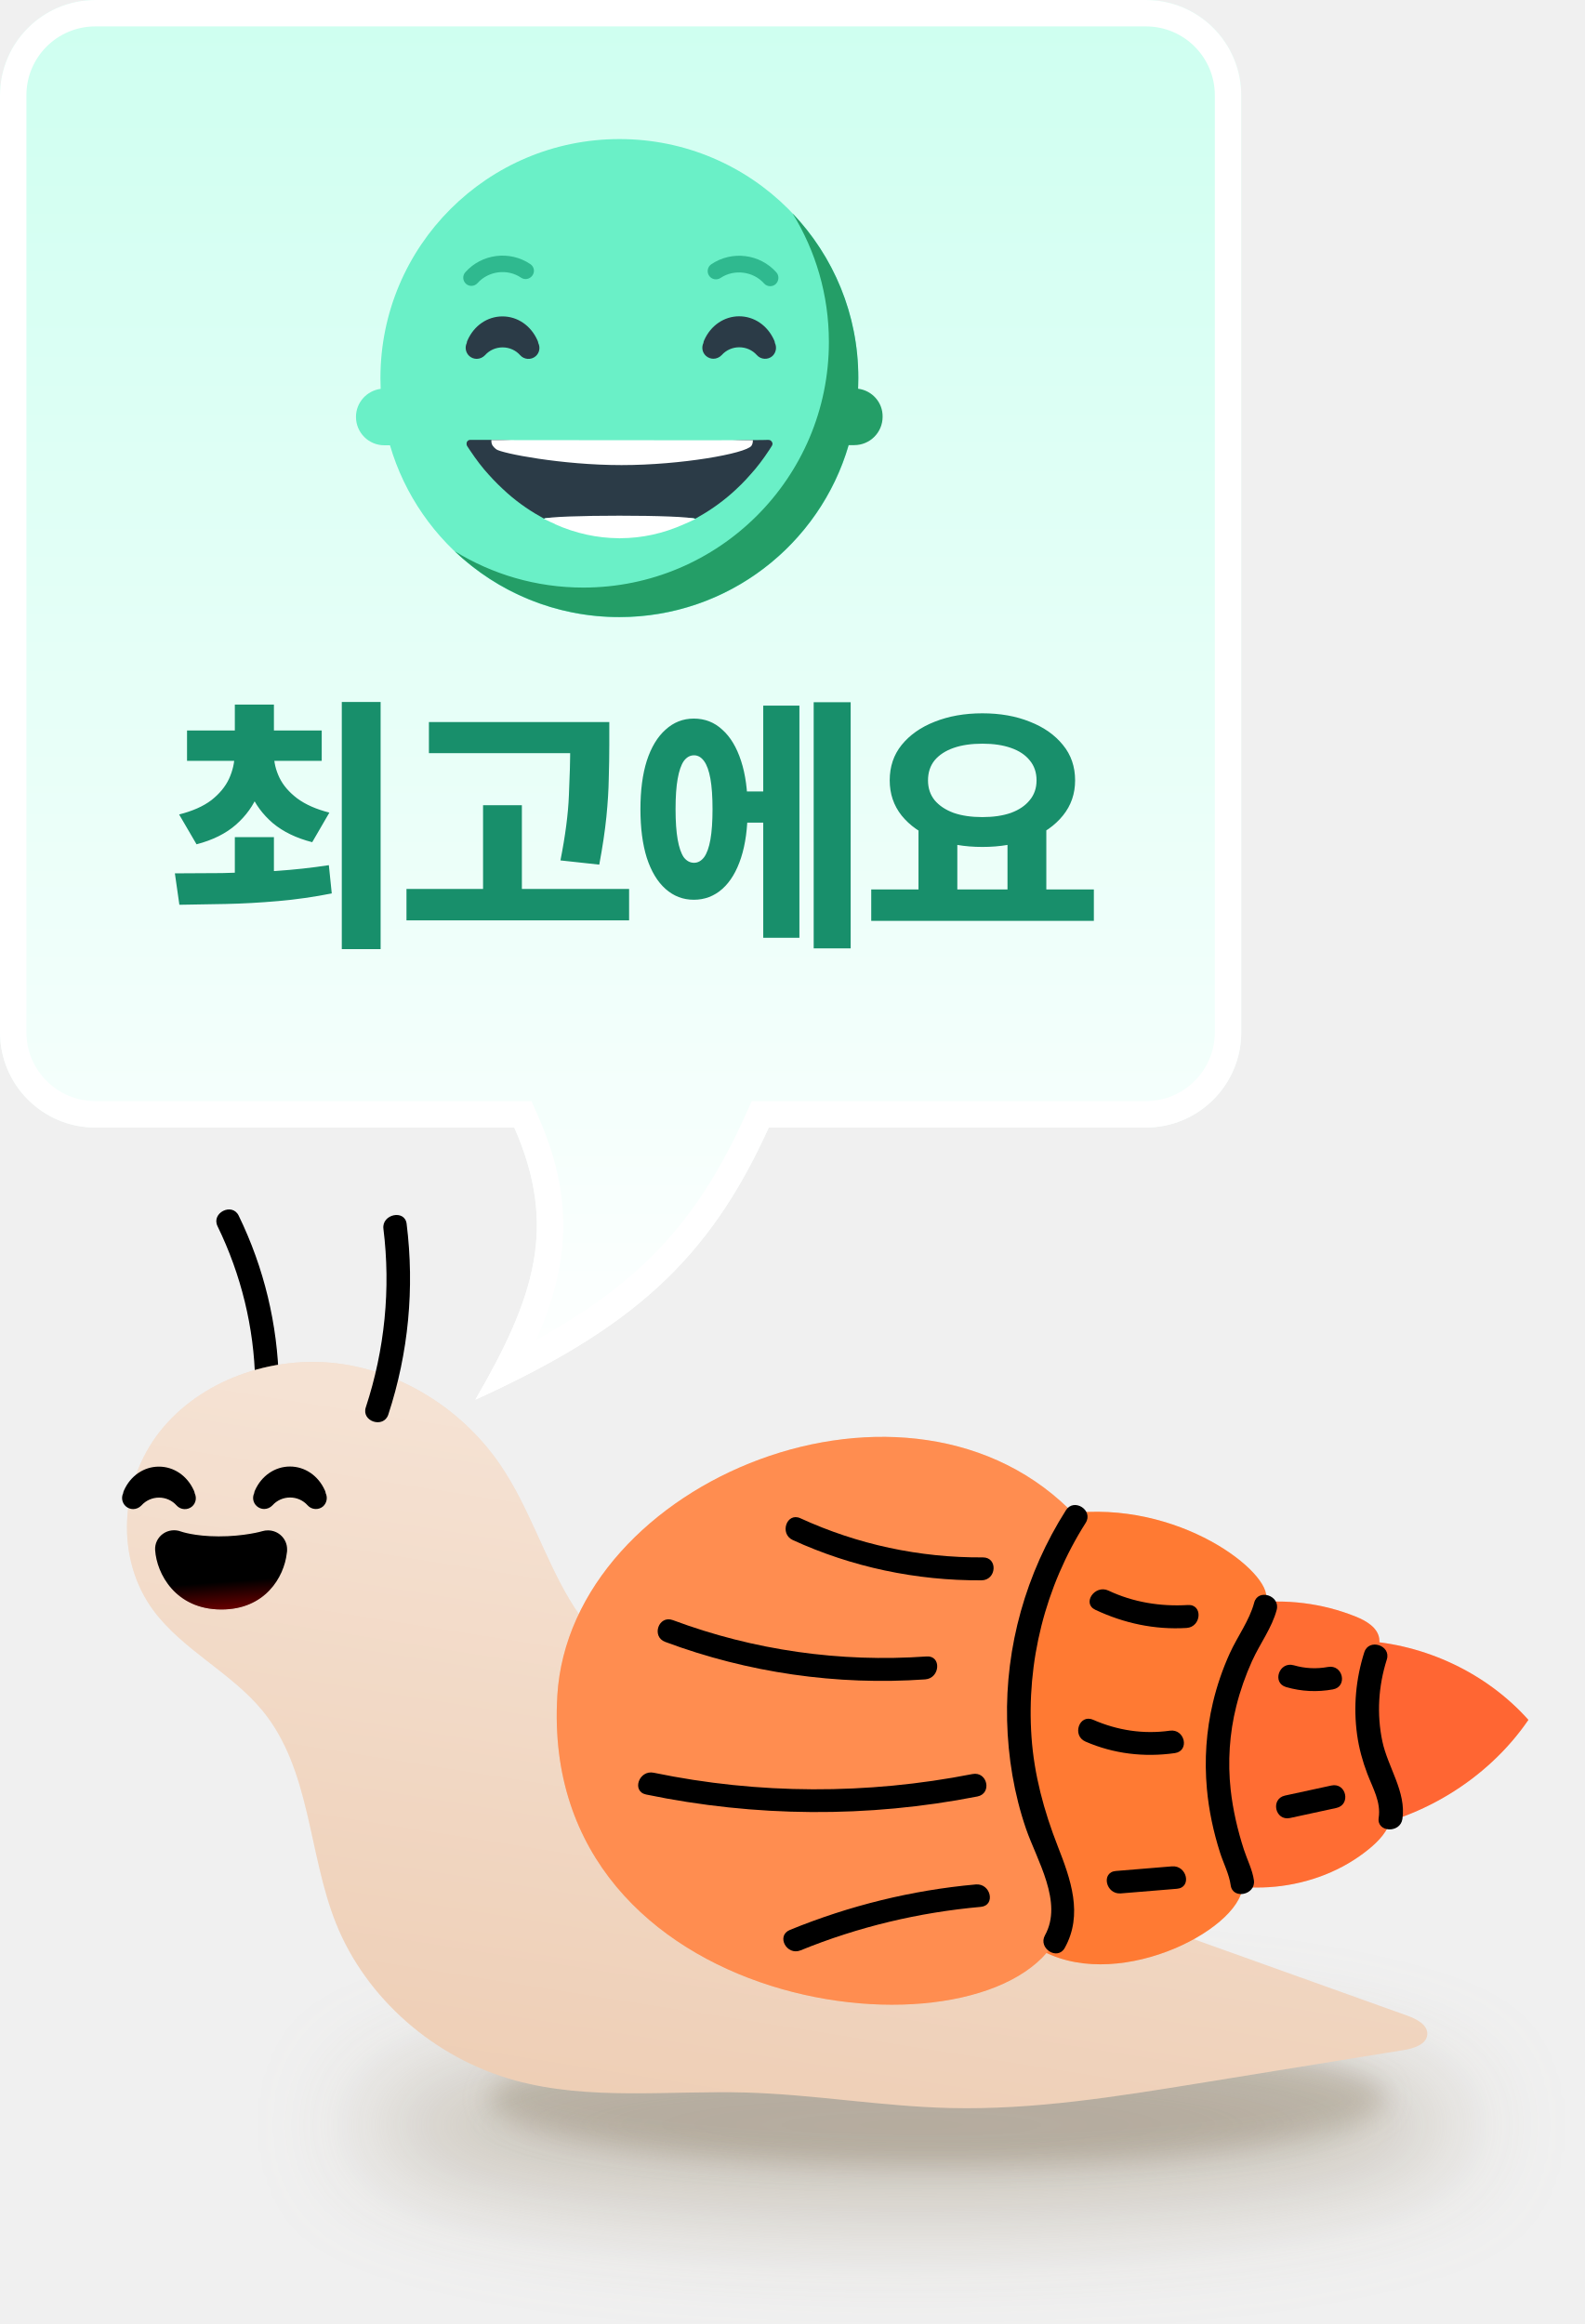
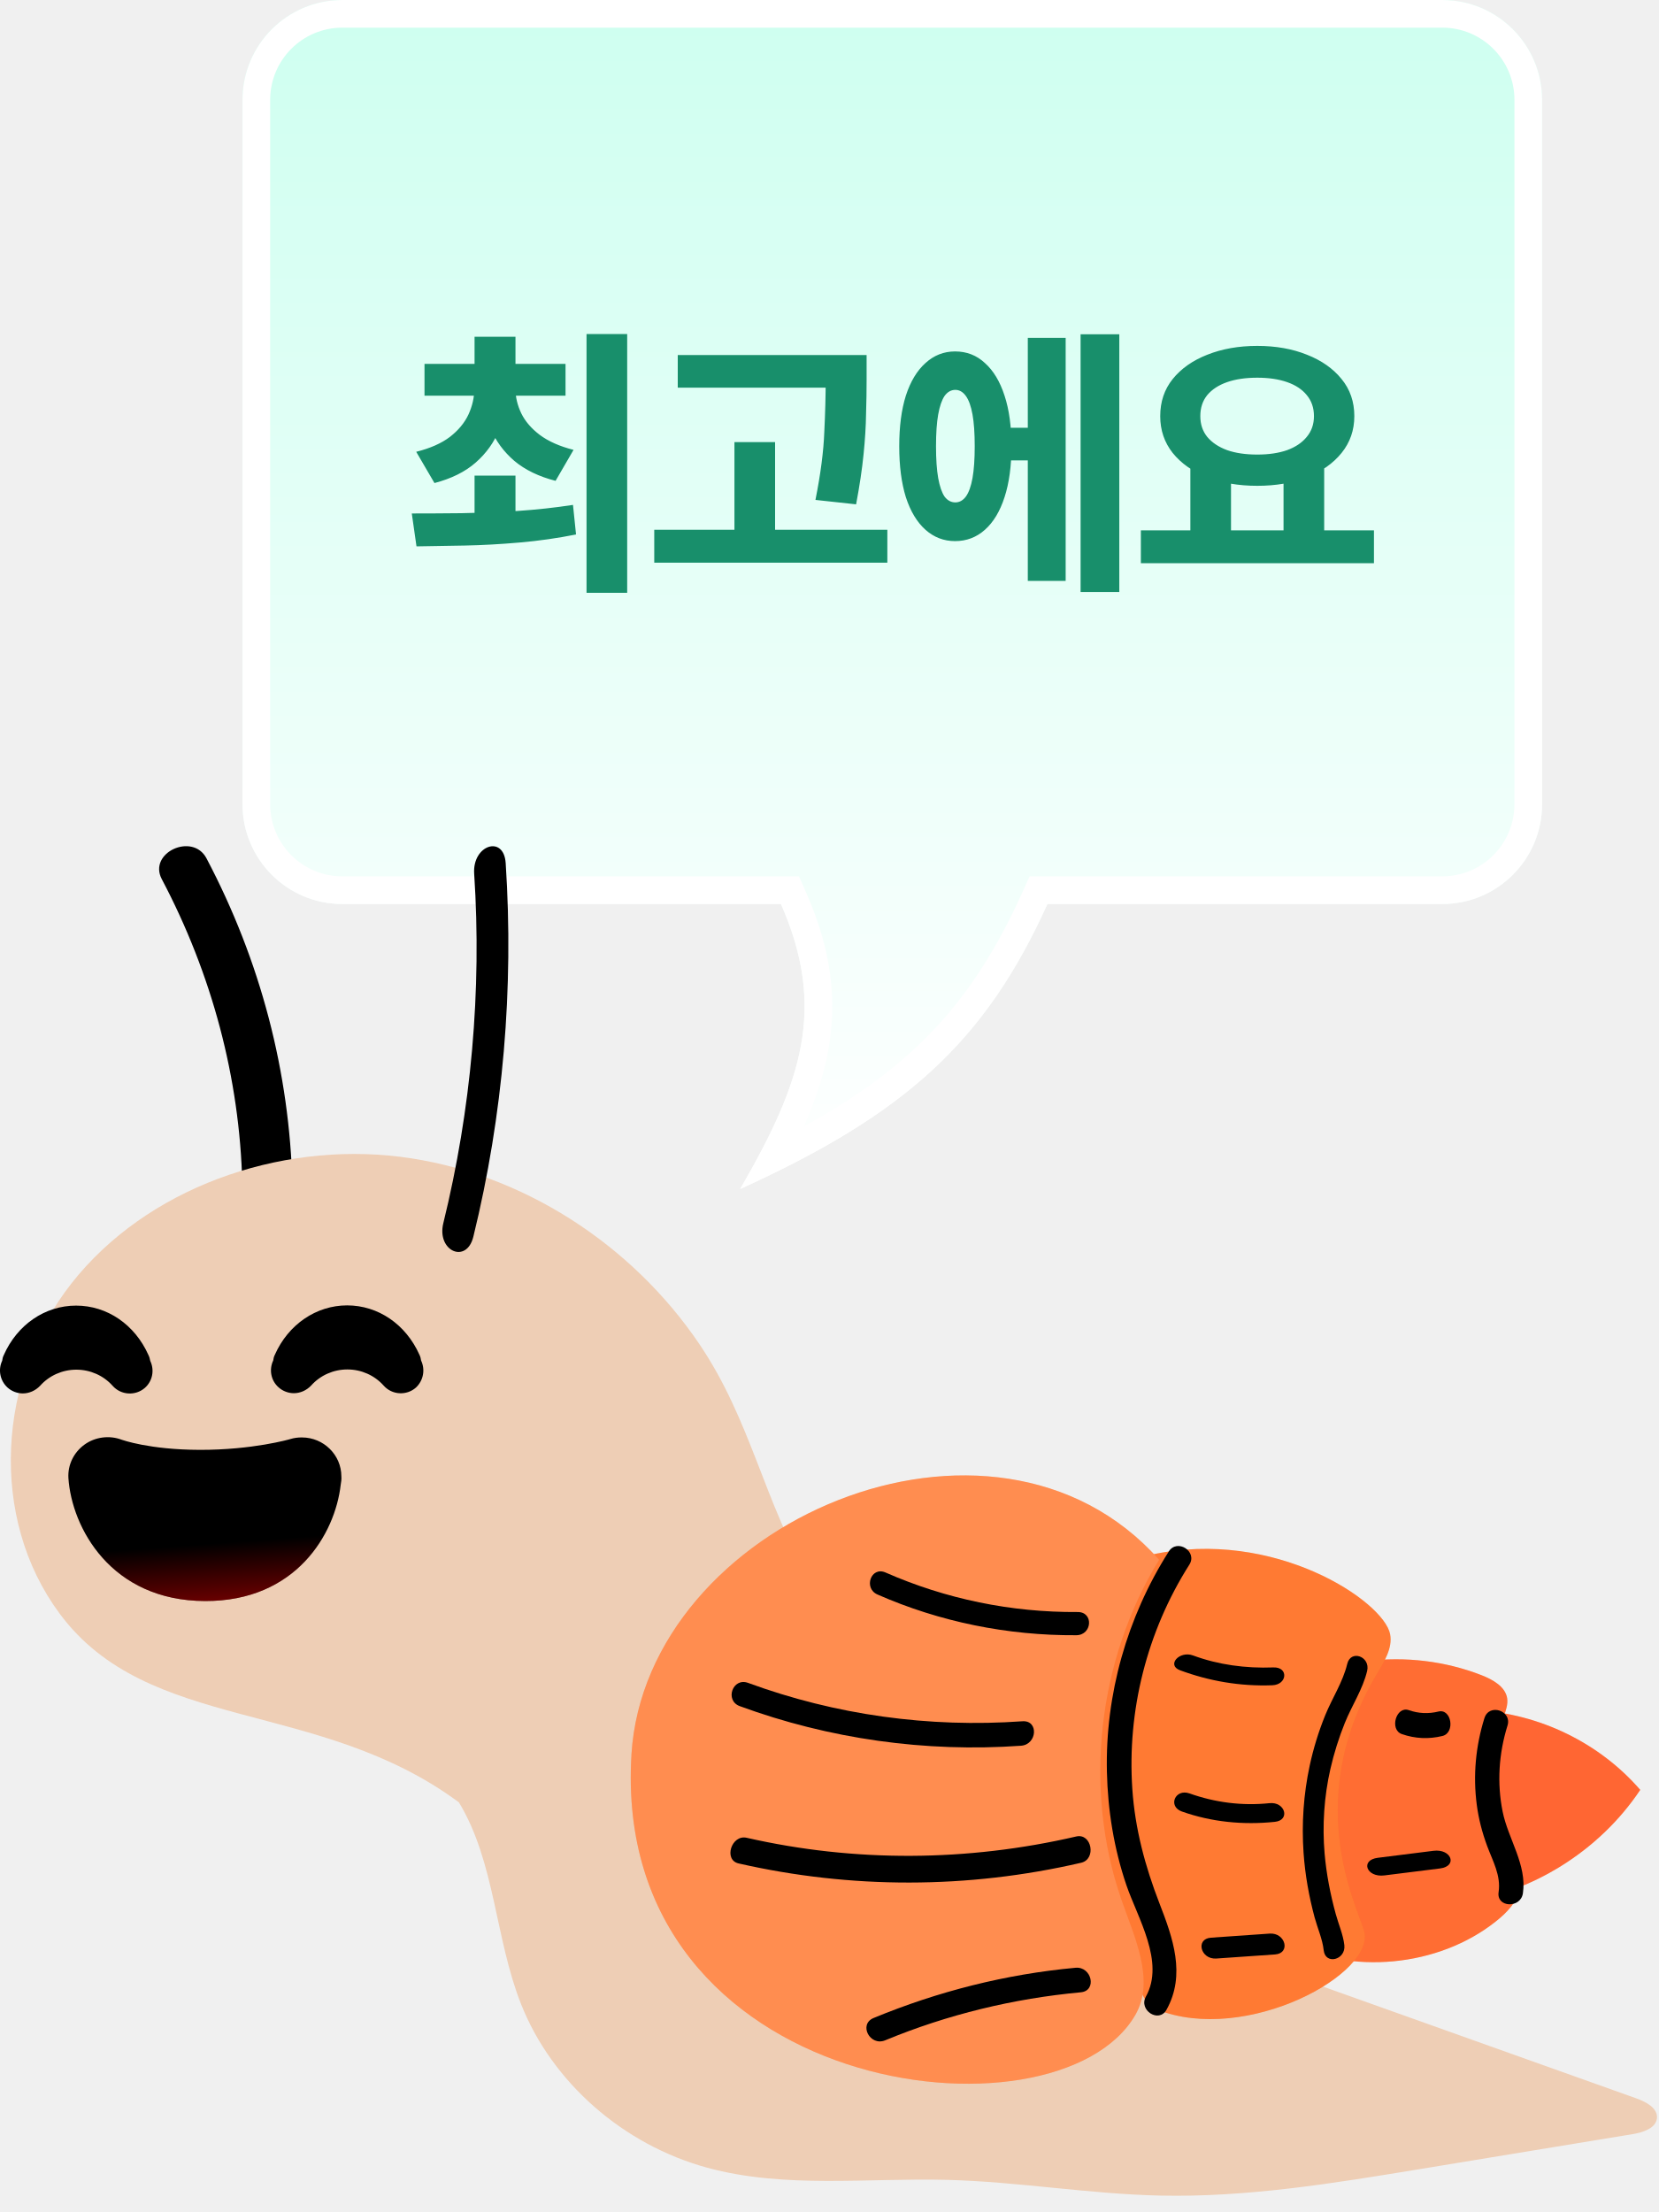
- <svg xmlns="http://www.w3.org/2000/svg" width="60" height="88" viewBox="0 0 60 88" fill="none">
-   <g style="mix-blend-mode:multiply" opacity="0.4" filter="url(#filter0_f_2000_114958)">
-     <ellipse cx="34.508" cy="80.461" rx="21" ry="3.5" fill="#9A8B70" />
-   </g>
-   <g style="mix-blend-mode:multiply" opacity="0.3" filter="url(#filter1_f_2000_114958)">
-     <ellipse cx="35.508" cy="79.461" rx="17" ry="2.5" fill="#9A8B70" />
-   </g>
-   <path d="M57.873 65.125C56.304 63.365 53.982 62.259 51.58 62.127C50.337 63.456 49.985 65.735 50.878 69.341C53.682 68.996 56.306 67.413 57.872 65.125L57.873 65.125Z" fill="#FF4000" />
-   <path d="M57.873 65.125C56.304 63.365 53.982 62.259 51.58 62.127C50.337 63.456 49.985 65.735 50.878 69.341C53.682 68.996 56.306 67.413 57.872 65.125L57.873 65.125Z" fill="white" fill-opacity="0.2" />
-   <path d="M52.223 62.035C52.157 61.622 51.728 61.371 51.331 61.212C50.078 60.708 48.686 60.533 47.337 60.711C44.589 62.186 43.532 65.4 44.523 70.719C46.792 71.946 49.842 71.651 51.837 70.013C52.214 69.705 52.569 69.327 52.666 68.859C52.792 68.261 52.473 67.676 52.244 67.11C51.68 65.72 51.628 64.137 52.1 62.709C52.173 62.489 52.258 62.262 52.223 62.035Z" fill="#FF4800" />
-   <path d="M52.223 62.035C52.157 61.622 51.728 61.371 51.331 61.212C50.078 60.708 48.686 60.533 47.337 60.711C44.589 62.186 43.532 65.4 44.523 70.719C46.792 71.946 49.842 71.651 51.837 70.013C52.214 69.705 52.569 69.327 52.666 68.859C52.792 68.261 52.473 67.676 52.244 67.11C51.68 65.72 51.628 64.137 52.1 62.709C52.173 62.489 52.258 62.262 52.223 62.035Z" fill="white" fill-opacity="0.2" />
-   <path d="M51.659 62.563C51.337 63.578 51.242 64.632 51.386 65.683C51.456 66.192 51.591 66.685 51.774 67.166C51.983 67.714 52.294 68.23 52.204 68.834C52.121 69.389 53.02 69.43 53.102 68.878C53.255 67.854 52.548 66.913 52.343 65.937C52.126 64.906 52.192 63.845 52.512 62.837C52.682 62.3 51.83 62.026 51.66 62.563L51.659 62.563Z" fill="black" />
-   <path d="M10.559 52.344C10.513 50.15 10.001 48.011 9.037 46.03C8.791 45.524 7.99 45.925 8.237 46.431C9.131 48.267 9.62 50.264 9.662 52.3C9.674 52.856 10.572 52.906 10.56 52.344L10.559 52.344Z" fill="black" />
-   <path d="M9.938 64.773C11.775 67.015 11.659 70.166 12.722 72.827C13.855 75.667 16.441 77.936 19.502 78.777C22.314 79.548 25.318 79.153 28.247 79.235C30.834 79.309 33.396 79.762 35.983 79.822C39.139 79.897 42.277 79.39 45.392 78.885C47.979 78.466 50.565 78.046 53.153 77.626C53.534 77.564 54.005 77.417 54.042 77.05C54.08 76.683 53.65 76.455 53.29 76.326C48.719 74.689 44.148 73.052 39.576 71.416L26.144 63.801C24.158 63.732 22.545 62.218 21.567 60.573C20.588 58.927 20.029 57.067 18.95 55.48C17.574 53.454 15.309 51.949 12.798 51.63C10.286 51.312 7.579 52.27 6.052 54.208C4.524 56.146 4.354 59.023 5.817 60.991C6.923 62.479 8.761 63.337 9.938 64.774L9.938 64.773Z" fill="#EECEB5" />
-   <path d="M9.938 64.773C11.775 67.015 11.659 70.166 12.722 72.827C13.855 75.667 16.441 77.936 19.502 78.777C22.314 79.548 25.318 79.153 28.247 79.235C30.834 79.309 33.396 79.762 35.983 79.822C39.139 79.897 42.277 79.39 45.392 78.885C47.979 78.466 50.565 78.046 53.153 77.626C53.534 77.564 54.005 77.417 54.042 77.05C54.08 76.683 53.65 76.455 53.29 76.326C48.719 74.689 44.148 73.052 39.576 71.416L26.144 63.801C24.158 63.732 22.545 62.218 21.567 60.573C20.588 58.927 20.029 57.067 18.95 55.48C17.574 53.454 15.309 51.949 12.798 51.63C10.286 51.312 7.579 52.27 6.052 54.208C4.524 56.146 4.354 59.023 5.817 60.991C6.923 62.479 8.761 63.337 9.938 64.774L9.938 64.773Z" fill="url(#paint0_linear_2000_114958)" fill-opacity="0.4" />
-   <path d="M10.859 58.816C10.757 59.715 10.041 60.948 8.377 60.944C6.647 60.94 5.933 59.595 5.874 58.691C5.86 58.45 5.972 58.222 6.168 58.08C6.364 57.939 6.625 57.905 6.852 57.992C6.856 57.992 7.349 58.174 8.277 58.176C9.245 58.179 9.928 57.983 9.937 57.978C10.007 57.957 10.076 57.949 10.146 57.949L10.15 57.949C10.547 57.95 10.87 58.269 10.871 58.661C10.876 58.717 10.867 58.768 10.859 58.816Z" fill="black" />
-   <path d="M10.859 58.816C10.757 59.715 10.041 60.948 8.377 60.944C6.647 60.94 5.933 59.595 5.874 58.691C5.86 58.45 5.972 58.222 6.168 58.08C6.364 57.939 6.625 57.905 6.852 57.992C6.856 57.992 7.349 58.174 8.277 58.176C9.245 58.179 9.928 57.983 9.937 57.978C10.007 57.957 10.076 57.949 10.146 57.949L10.15 57.949C10.547 57.95 10.87 58.269 10.871 58.661C10.876 58.717 10.867 58.768 10.859 58.816Z" fill="url(#paint1_linear_2000_114958)" fill-opacity="0.4" />
-   <path d="M47.939 60.352C47.722 59.152 43.904 56.47 39.618 57.458C36.611 60.792 35.978 67.441 39.519 73.896C42.523 75.451 47.228 72.906 47.048 71.279C46.975 70.622 44.73 66.656 47.461 61.83C47.723 61.367 48.033 60.87 47.939 60.351L47.939 60.352Z" fill="#FF5900" />
-   <path d="M47.939 60.352C47.722 59.152 43.904 56.47 39.618 57.458C36.611 60.792 35.978 67.441 39.519 73.896C42.523 75.451 47.228 72.906 47.048 71.279C46.975 70.622 44.73 66.656 47.461 61.83C47.723 61.367 48.033 60.87 47.939 60.351L47.939 60.352Z" fill="white" fill-opacity="0.2" />
-   <path d="M47.417 62.88C47.708 62.236 48.161 61.642 48.342 60.958C48.486 60.416 47.635 60.139 47.49 60.684C47.31 61.363 46.855 61.965 46.565 62.605C46.292 63.207 46.077 63.835 45.926 64.475C45.673 65.549 45.6 66.639 45.699 67.734C45.773 68.557 45.947 69.366 46.198 70.154C46.326 70.554 46.543 70.97 46.6 71.387C46.677 71.942 47.556 71.752 47.479 71.198C47.425 70.805 47.222 70.413 47.1 70.036C46.861 69.296 46.684 68.537 46.599 67.766C46.484 66.719 46.554 65.636 46.811 64.61C46.959 64.016 47.164 63.437 47.416 62.879L47.417 62.88Z" fill="black" />
-   <path d="M21.103 64.218C20.386 76.312 37.073 78.29 39.958 73.498C40.697 72.27 39.896 70.741 39.404 69.41C37.965 65.504 38.476 60.959 40.754 57.422C34.518 50.791 21.588 56.017 21.102 64.218L21.103 64.218Z" fill="#FF7024" />
-   <path d="M21.103 64.218C20.386 76.312 37.073 78.29 39.958 73.498C40.697 72.27 39.896 70.741 39.404 69.41C37.965 65.504 38.476 60.959 40.754 57.422C34.518 50.791 21.588 56.017 21.102 64.218L21.103 64.218Z" fill="white" fill-opacity="0.2" />
-   <path d="M40.361 57.187C38.846 59.569 38.065 62.359 38.134 65.148C38.169 66.54 38.397 67.927 38.85 69.247C39.259 70.434 40.263 72.032 39.568 73.281C39.294 73.774 40.042 74.254 40.317 73.759C41.023 72.49 40.54 71.156 40.051 69.907C39.529 68.572 39.158 67.205 39.058 65.772C38.86 62.947 39.571 60.084 41.109 57.665C41.413 57.186 40.664 56.708 40.36 57.187L40.361 57.187Z" fill="black" />
-   <path d="M14.703 53.564C15.471 51.223 15.7 48.771 15.397 46.34C15.328 45.784 14.449 45.975 14.518 46.529C14.801 48.8 14.569 51.105 13.851 53.29C13.675 53.826 14.527 54.1 14.703 53.564Z" fill="black" />
-   <path d="M30.318 73.85C32.492 72.962 34.792 72.415 37.137 72.205C37.709 72.154 37.518 71.305 36.948 71.356C34.523 71.573 32.158 72.159 29.91 73.078C29.377 73.296 29.786 74.067 30.318 73.85Z" fill="black" />
-   <path d="M37.009 68.025C37.575 67.913 37.388 67.064 36.82 67.176C32.838 67.959 28.719 67.949 24.754 67.126C24.195 67.009 23.904 67.834 24.467 67.951C28.594 68.807 32.861 68.84 37.009 68.025Z" fill="black" />
-   <path d="M35.032 63.591C35.6 63.551 35.659 62.682 35.084 62.723C31.806 62.954 28.535 62.489 25.477 61.347C24.938 61.147 24.653 61.973 25.189 62.172C28.314 63.338 31.684 63.827 35.032 63.591Z" fill="black" />
-   <path d="M37.163 59.84C37.739 59.836 37.793 58.968 37.215 58.972C34.814 58.988 32.471 58.482 30.307 57.49C29.786 57.252 29.505 58.08 30.019 58.315C32.247 59.337 34.693 59.856 37.163 59.84Z" fill="black" />
-   <path d="M44.928 61.644C45.497 61.609 45.555 60.74 44.979 60.775C43.938 60.838 42.909 60.671 41.971 60.229C41.458 59.987 40.958 60.713 41.474 60.956C42.558 61.466 43.717 61.717 44.928 61.644Z" fill="black" />
-   <path d="M42.442 71.695L44.565 71.52C45.138 71.472 44.946 70.624 44.376 70.671C43.669 70.73 42.961 70.788 42.253 70.846C41.68 70.894 41.872 71.742 42.442 71.695Z" fill="black" />
-   <path d="M44.484 66.383C45.056 66.302 44.866 65.453 44.295 65.534C43.291 65.675 42.308 65.521 41.389 65.12C40.863 64.891 40.581 65.719 41.101 65.946C42.169 66.411 43.325 66.546 44.484 66.383Z" fill="black" />
-   <path d="M50.472 63.97C51.039 63.866 50.852 63.016 50.283 63.121C49.844 63.201 49.415 63.18 48.989 63.057C48.437 62.898 48.148 63.724 48.701 63.883C49.282 64.05 49.873 64.079 50.472 63.97Z" fill="black" />
-   <path d="M48.848 68.84C49.432 68.713 50.015 68.587 50.6 68.46C51.163 68.337 50.977 67.487 50.411 67.61C49.827 67.737 49.243 67.863 48.659 67.99C48.095 68.113 48.282 68.963 48.848 68.84Z" fill="black" />
-   <mask id="path-23-inside-1_2000_114958" fill="white">
-     <path d="M43.391 -7.71059e-07C45.384 0 47 1.616 47 3.609L47 39.086C47 41.079 45.384 42.695 43.391 42.695L29.11 42.695C26.841 47.711 23.934 50.3 18 53C20.25 49.12 21.124 46.451 19.473 42.695L3.609 42.695C1.616 42.695 0 41.079 6.09109e-07 39.086L5.62479e-08 3.609C0 1.616 1.616 0 3.609 -6.41392e-08L43.391 -7.71059e-07Z" />
+ <svg xmlns="http://www.w3.org/2000/svg" width="60" height="80" viewBox="0 0 60 80" fill="none">
+   <mask id="path-1-inside-1_2000_115061" fill="white">
+     <path d="M52.162 -7.71066e-07C54.155 0 55.771 1.616 55.772 3.609L55.772 29.086C55.771 31.079 54.156 32.695 52.162 32.695L37.882 32.695C35.613 37.711 32.705 40.3 26.771 43C29.021 39.12 29.895 36.451 28.244 32.695L12.381 32.695C10.387 32.695 8.772 31.079 8.771 29.086L8.771 3.609C8.772 1.616 10.387 0 12.381 -6.41392e-08L52.162 -7.71066e-07Z" />
  </mask>
-   <path d="M43.391 -7.71059e-07C45.384 0 47 1.616 47 3.609L47 39.086C47 41.079 45.384 42.695 43.391 42.695L29.11 42.695C26.841 47.711 23.934 50.3 18 53C20.25 49.12 21.124 46.451 19.473 42.695L3.609 42.695C1.616 42.695 0 41.079 6.09109e-07 39.086L5.62479e-08 3.609C0 1.616 1.616 0 3.609 -6.41392e-08L43.391 -7.71059e-07Z" fill="url(#paint2_linear_2000_114958)" />
-   <path d="M43.391 -7.71059e-07L43.391 -1L43.391 -1L43.391 -7.71059e-07ZM47 3.609L48 3.609L48 3.609L47 3.609ZM47 39.086L48 39.086L48 39.086L47 39.086ZM43.391 42.695L43.391 43.695L43.391 43.695L43.391 42.695ZM29.11 42.695L29.11 41.695L28.465 41.695L28.199 42.283L29.11 42.695ZM18 53L17.135 52.498L15.565 55.207L18.414 53.91L18 53ZM19.473 42.695L20.388 42.293L20.125 41.695L19.473 41.695L19.473 42.695ZM3.609 42.695L3.609 43.695L3.609 43.695L3.609 42.695ZM6.09109e-07 39.086L-1 39.086L-1 39.086L6.09109e-07 39.086ZM5.62479e-08 3.609L-1 3.609L-1 3.609L5.62479e-08 3.609ZM3.609 -6.41392e-08L3.609 -1L3.609 -1L3.609 -6.41392e-08ZM43.391 -7.71059e-07L43.391 1C44.832 1 46 2.168 46 3.609L47 3.609L48 3.609C48 1.064 45.936 -1 43.391 -1L43.391 -7.71059e-07ZM47 3.609L46 3.609L46 39.086L47 39.086L48 39.086L48 3.609L47 3.609ZM47 39.086L46 39.086C46 40.527 44.832 41.695 43.391 41.695L43.391 42.695L43.391 43.695C45.936 43.695 48 41.632 48 39.086L47 39.086ZM43.391 42.695L43.391 41.695L29.11 41.695L29.11 42.695L29.11 43.695L43.391 43.695L43.391 42.695ZM29.11 42.695L28.199 42.283C27.108 44.696 25.886 46.478 24.253 47.98C22.609 49.492 20.504 50.762 17.586 52.09L18 53L18.414 53.91C21.429 52.538 23.745 51.164 25.607 49.452C27.478 47.731 28.844 45.71 30.021 43.107L29.11 42.695ZM18 53L18.865 53.502C20.002 51.542 20.858 49.78 21.183 47.979C21.517 46.136 21.283 44.328 20.388 42.293L19.473 42.695L18.557 43.098C19.314 44.818 19.469 46.222 19.215 47.623C18.954 49.066 18.248 50.578 17.135 52.498L18 53ZM19.473 42.695L19.473 41.695L3.609 41.695L3.609 42.695L3.609 43.695L19.473 43.695L19.473 42.695ZM3.609 42.695L3.609 41.695C2.168 41.695 1 40.527 1 39.086L6.09109e-07 39.086L-1 39.086C-1 41.632 1.064 43.695 3.609 43.695L3.609 42.695ZM6.09109e-07 39.086L1 39.086L1 3.609L5.62479e-08 3.609L-1 3.609L-1 39.086L6.09109e-07 39.086ZM5.62479e-08 3.609L1 3.609C1 2.168 2.168 1 3.609 1L3.609 -6.41392e-08L3.609 -1C1.064 -1 -1 1.064 -1 3.609L5.62479e-08 3.609ZM3.609 -6.41392e-08L3.609 1L43.391 1L43.391 -7.71059e-07L43.391 -1L3.609 -1L3.609 -6.41392e-08Z" fill="white" mask="url(#path-23-inside-1_2000_114958)" />
-   <g clip-path="url(#clip0_2000_114958)">
-     <path d="M23.458 5.266C18.458 5.266 14.405 9.318 14.405 14.318C14.405 14.453 14.41 14.588 14.414 14.724C13.889 14.794 13.479 15.241 13.479 15.786C13.479 16.381 13.958 16.861 14.553 16.861H14.766C15.866 20.622 19.335 23.37 23.449 23.37C28.445 23.37 32.498 19.318 32.498 14.322C32.506 9.318 28.453 5.266 23.458 5.266Z" fill="#6AF0C7" />
-     <path d="M32.493 14.719C32.497 14.583 32.501 14.448 32.501 14.312C32.501 11.897 31.554 9.698 30.008 8.078C30.881 9.493 31.386 11.162 31.386 12.951C31.386 18.086 27.223 22.249 22.087 22.249C20.299 22.249 18.634 21.744 17.215 20.871C18.839 22.417 21.033 23.365 23.449 23.365C27.563 23.365 31.037 20.617 32.132 16.855H32.346C32.94 16.855 33.42 16.376 33.42 15.781C33.428 15.235 33.022 14.788 32.493 14.719Z" fill="#249E67" />
-     <path d="M20.081 10C19.302 9.475 18.243 9.607 17.62 10.308C17.505 10.435 17.517 10.632 17.645 10.747C17.702 10.8 17.78 10.825 17.85 10.825C17.936 10.825 18.022 10.788 18.084 10.718C18.494 10.259 19.215 10.165 19.728 10.513C19.872 10.612 20.064 10.57 20.163 10.427C20.261 10.283 20.224 10.099 20.081 10ZM29.396 10.312C28.772 9.611 27.714 9.48 26.935 10.005C26.866 10.051 26.819 10.123 26.802 10.204C26.786 10.286 26.803 10.37 26.849 10.439C26.943 10.583 27.14 10.62 27.283 10.525C27.796 10.181 28.518 10.271 28.928 10.73C28.989 10.8 29.076 10.837 29.162 10.837C29.236 10.837 29.309 10.812 29.371 10.759C29.498 10.636 29.51 10.439 29.396 10.312Z" fill="#2FB98F" />
-     <path d="M20.351 12.887C20.101 12.325 19.593 11.981 19.026 11.981C18.456 11.981 17.948 12.329 17.702 12.887C17.685 12.92 17.677 12.953 17.673 12.99C17.595 13.154 17.632 13.355 17.771 13.482C17.849 13.552 17.952 13.588 18.05 13.588C18.165 13.588 18.28 13.539 18.366 13.449C18.534 13.26 18.776 13.154 19.031 13.154C19.285 13.154 19.527 13.26 19.695 13.449C19.847 13.621 20.113 13.638 20.286 13.486C20.429 13.359 20.462 13.158 20.384 12.994C20.376 12.953 20.368 12.92 20.351 12.887ZM29.342 12.986C29.338 12.953 29.33 12.916 29.313 12.883C29.063 12.321 28.554 11.977 27.988 11.977C27.422 11.977 26.91 12.325 26.664 12.883C26.647 12.916 26.639 12.949 26.635 12.986C26.557 13.15 26.59 13.351 26.733 13.478C26.811 13.547 26.914 13.584 27.012 13.584C27.127 13.584 27.242 13.535 27.328 13.445C27.496 13.256 27.738 13.15 27.992 13.15C28.247 13.15 28.489 13.256 28.657 13.445C28.809 13.617 29.075 13.634 29.248 13.482C29.387 13.351 29.42 13.15 29.342 12.986ZM29.12 16.66C29.108 16.66 29.096 16.66 29.088 16.656C29.088 16.66 28.735 16.665 28.152 16.665C27.09 16.669 25.265 17.136 23.44 17.132C21.676 17.132 19.916 16.66 18.842 16.656H17.796C17.771 16.656 17.751 16.665 17.726 16.681C17.661 16.726 17.648 16.82 17.689 16.89L17.792 17.046C18.03 17.403 18.264 17.71 18.502 17.969C18.739 18.235 18.973 18.461 19.211 18.674C19.67 19.081 20.134 19.384 20.597 19.638C20.856 19.482 23.399 20.106 23.411 20.122C23.423 20.102 26.057 19.47 26.327 19.642C26.787 19.388 27.246 19.085 27.709 18.678C27.947 18.465 28.181 18.24 28.415 17.969C28.653 17.71 28.887 17.403 29.125 17.042L29.227 16.882C29.239 16.861 29.248 16.837 29.252 16.808C29.252 16.738 29.194 16.665 29.12 16.66Z" fill="#2B3B47" />
-     <path d="M26.325 19.654C26.05 19.482 20.849 19.49 20.595 19.646C20.603 19.65 20.615 19.658 20.624 19.662C20.751 19.728 20.882 19.781 21.009 19.839C21.013 19.839 21.013 19.839 21.017 19.843C21.013 19.843 21.013 19.843 21.009 19.847C21.813 20.204 22.613 20.372 23.417 20.38C23.429 20.38 23.441 20.384 23.454 20.384H23.462C23.474 20.384 23.486 20.384 23.499 20.38C24.299 20.376 25.103 20.208 25.907 19.847C26.034 19.79 26.161 19.74 26.288 19.675C26.3 19.671 26.312 19.662 26.325 19.654ZM25.898 19.843C25.902 19.843 25.902 19.843 25.907 19.847C25.902 19.847 25.902 19.847 25.898 19.843ZM28.507 16.668C26.637 16.676 20.771 16.664 18.606 16.664V16.697C18.602 16.808 18.659 16.881 18.659 16.881C18.696 16.931 18.741 16.976 18.79 17.013C18.991 17.165 21.268 17.611 23.532 17.611C25.796 17.611 28.236 17.173 28.453 16.881C28.453 16.881 28.507 16.808 28.507 16.697V16.668Z" fill="white" />
-   </g>
-   <path d="M8.892 31.7L10.372 31.7L10.372 33.59L8.892 33.59L8.892 31.7ZM8.882 28.36L10.052 28.36L10.052 28.57C10.052 29.09 9.962 29.58 9.782 30.04C9.602 30.493 9.318 30.89 8.932 31.23C8.552 31.563 8.055 31.81 7.442 31.97L6.782 30.84C7.288 30.713 7.695 30.533 8.002 30.3C8.308 30.06 8.532 29.79 8.672 29.49C8.812 29.183 8.882 28.877 8.882 28.57L8.882 28.36ZM9.192 28.36L10.372 28.36L10.372 28.57C10.372 28.863 10.442 29.157 10.582 29.45C10.722 29.737 10.945 29.997 11.252 30.23C11.565 30.463 11.972 30.643 12.472 30.77L11.822 31.89C11.222 31.737 10.725 31.497 10.332 31.17C9.945 30.837 9.658 30.447 9.472 30C9.285 29.547 9.192 29.07 9.192 28.57L9.192 28.36ZM7.082 27.66L12.182 27.66L12.182 28.81L7.082 28.81L7.082 27.66ZM8.892 26.68L10.372 26.68L10.372 28.17L8.892 28.17L8.892 26.68ZM12.942 26.58L14.412 26.58L14.412 35.94L12.942 35.94L12.942 26.58ZM6.792 34.26L6.622 33.07C7.155 33.07 7.752 33.067 8.412 33.06C9.072 33.047 9.748 33.02 10.442 32.98C11.135 32.933 11.805 32.86 12.452 32.76L12.562 33.83C11.895 33.963 11.218 34.06 10.532 34.12C9.845 34.18 9.182 34.217 8.542 34.23C7.908 34.243 7.325 34.253 6.792 34.26ZM16.241 27.34L22.121 27.34L22.121 28.52L16.241 28.52L16.241 27.34ZM15.391 33.66L23.821 33.66L23.821 34.85L15.391 34.85L15.391 33.66ZM18.291 30.49L19.761 30.49L19.761 34.24L18.291 34.24L18.291 30.49ZM21.591 27.34L23.071 27.34L23.071 28.23C23.071 28.617 23.064 29.03 23.051 29.47C23.044 29.91 23.014 30.397 22.961 30.93C22.907 31.463 22.817 32.067 22.691 32.74L21.221 32.58C21.407 31.64 21.514 30.82 21.541 30.12C21.574 29.42 21.591 28.79 21.591 28.23L21.591 27.34ZM27.89 29.97L29.36 29.97L29.36 31.15L27.89 31.15L27.89 29.97ZM30.81 26.59L32.21 26.59L32.21 35.91L30.81 35.91L30.81 26.59ZM28.9 26.72L30.27 26.72L30.27 35.51L28.9 35.51L28.9 26.72ZM26.27 27.21C26.69 27.21 27.05 27.35 27.35 27.63C27.657 27.903 27.893 28.297 28.06 28.81C28.227 29.317 28.31 29.927 28.31 30.64C28.31 31.353 28.227 31.967 28.06 32.48C27.893 32.993 27.657 33.387 27.35 33.66C27.043 33.933 26.683 34.07 26.27 34.07C25.863 34.07 25.507 33.933 25.2 33.66C24.893 33.387 24.657 32.993 24.49 32.48C24.33 31.967 24.25 31.353 24.25 30.64C24.25 29.927 24.33 29.317 24.49 28.81C24.657 28.297 24.893 27.903 25.2 27.63C25.507 27.35 25.863 27.21 26.27 27.21ZM26.28 28.6C26.127 28.6 25.997 28.673 25.89 28.82C25.79 28.967 25.713 29.19 25.66 29.49C25.607 29.783 25.58 30.167 25.58 30.64C25.58 31.107 25.607 31.49 25.66 31.79C25.713 32.09 25.79 32.313 25.89 32.46C25.997 32.6 26.127 32.67 26.28 32.67C26.427 32.67 26.553 32.6 26.66 32.46C26.767 32.313 26.847 32.09 26.9 31.79C26.953 31.49 26.98 31.107 26.98 30.64C26.98 30.167 26.953 29.783 26.9 29.49C26.847 29.19 26.767 28.967 26.66 28.82C26.553 28.673 26.427 28.6 26.28 28.6ZM34.779 31.31L36.249 31.31L36.249 33.88L34.779 33.88L34.779 31.31ZM38.149 31.31L39.619 31.31L39.619 33.88L38.149 33.88L38.149 31.31ZM32.989 33.68L41.419 33.68L41.419 34.87L32.989 34.87L32.989 33.68ZM37.199 27.01C37.873 27.01 38.473 27.117 38.999 27.33C39.526 27.537 39.943 27.83 40.249 28.21C40.556 28.583 40.709 29.03 40.709 29.55C40.709 30.057 40.556 30.5 40.249 30.88C39.943 31.26 39.526 31.553 38.999 31.76C38.473 31.967 37.873 32.07 37.199 32.07C36.526 32.07 35.923 31.967 35.389 31.76C34.863 31.553 34.446 31.26 34.139 30.88C33.839 30.5 33.689 30.057 33.689 29.55C33.689 29.03 33.839 28.583 34.139 28.21C34.446 27.83 34.863 27.537 35.389 27.33C35.923 27.117 36.526 27.01 37.199 27.01ZM37.199 28.16C36.779 28.16 36.416 28.213 36.109 28.32C35.803 28.427 35.563 28.583 35.389 28.79C35.223 28.997 35.139 29.25 35.139 29.55C35.139 29.843 35.223 30.093 35.389 30.3C35.563 30.507 35.803 30.667 36.109 30.78C36.416 30.887 36.779 30.94 37.199 30.94C37.613 30.94 37.973 30.887 38.279 30.78C38.586 30.667 38.823 30.507 38.989 30.3C39.163 30.093 39.249 29.843 39.249 29.55C39.249 29.25 39.163 28.997 38.989 28.79C38.823 28.583 38.586 28.427 38.279 28.32C37.973 28.213 37.613 28.16 37.199 28.16Z" fill="#188F6B" />
-   <path d="M7.342 56.442C7.091 55.88 6.583 55.535 6.017 55.535C5.447 55.535 4.938 55.884 4.692 56.442C4.676 56.475 4.667 56.507 4.663 56.544C4.585 56.708 4.622 56.909 4.762 57.036C4.84 57.106 4.942 57.143 5.041 57.143C5.155 57.143 5.27 57.094 5.356 57.004C5.525 56.815 5.767 56.708 6.021 56.708C6.275 56.708 6.517 56.815 6.685 57.004C6.837 57.176 7.104 57.192 7.276 57.041C7.419 56.913 7.452 56.712 7.374 56.548C7.366 56.507 7.358 56.475 7.342 56.442ZM12.332 56.54C12.328 56.507 12.32 56.471 12.303 56.438C12.053 55.876 11.545 55.531 10.979 55.531C10.413 55.531 9.9 55.88 9.654 56.438C9.637 56.471 9.629 56.503 9.625 56.54C9.547 56.704 9.58 56.905 9.724 57.032C9.801 57.102 9.904 57.139 10.002 57.139C10.117 57.139 10.232 57.09 10.318 57C10.486 56.811 10.728 56.704 10.983 56.704C11.237 56.704 11.479 56.811 11.647 57C11.799 57.172 12.066 57.188 12.238 57.036C12.377 56.905 12.41 56.704 12.332 56.54Z" fill="black" />
+   <path d="M52.162 -7.71066e-07C54.155 0 55.771 1.616 55.772 3.609L55.772 29.086C55.771 31.079 54.156 32.695 52.162 32.695L37.882 32.695C35.613 37.711 32.705 40.3 26.771 43C29.021 39.12 29.895 36.451 28.244 32.695L12.381 32.695C10.387 32.695 8.772 31.079 8.771 29.086L8.771 3.609C8.772 1.616 10.387 0 12.381 -6.41392e-08L52.162 -7.71066e-07Z" fill="url(#paint0_linear_2000_115061)" />
+   <path d="M52.162 -7.71066e-07L52.162 -1L52.162 -1L52.162 -7.71066e-07ZM55.772 3.609L56.772 3.609L56.772 3.609L55.772 3.609ZM55.772 29.086L56.772 29.086L56.772 29.086L55.772 29.086ZM52.162 32.695L52.162 33.695L52.162 33.695L52.162 32.695ZM37.882 32.695L37.882 31.695L37.237 31.695L36.971 32.283L37.882 32.695ZM26.771 43L25.906 42.498L24.336 45.207L27.186 43.91L26.771 43ZM28.244 32.695L29.16 32.293L28.897 31.695L28.244 31.695L28.244 32.695ZM12.381 32.695L12.381 33.695L12.381 33.695L12.381 32.695ZM8.771 29.086L7.771 29.086L7.771 29.086L8.771 29.086ZM8.771 3.609L7.771 3.609L7.771 3.609L8.771 3.609ZM12.381 -6.41392e-08L12.381 -1L12.381 -1L12.381 -6.41392e-08ZM52.162 -7.71066e-07L52.162 1C53.603 1 54.771 2.168 54.772 3.609L55.772 3.609L56.772 3.609C56.771 1.064 54.708 -1 52.162 -1L52.162 -7.71066e-07ZM55.772 3.609L54.772 3.609L54.772 29.086L55.772 29.086L56.772 29.086L56.772 3.609L55.772 3.609ZM55.772 29.086L54.772 29.086C54.771 30.527 53.603 31.695 52.162 31.695L52.162 32.695L52.162 33.695C54.708 33.695 56.771 31.632 56.772 29.086L55.772 29.086ZM52.162 32.695L52.162 31.695L37.882 31.695L37.882 32.695L37.882 33.695L52.162 33.695L52.162 32.695ZM37.882 32.695L36.971 32.283C35.879 34.696 34.657 36.478 33.024 37.98C31.381 39.492 29.276 40.762 26.357 42.09L26.771 43L27.186 43.91C30.201 42.538 32.517 41.164 34.378 39.452C36.249 37.731 37.616 35.71 38.793 33.107L37.882 32.695ZM26.771 43L27.637 43.502C28.773 41.542 29.629 39.78 29.955 37.979C30.288 36.136 30.055 34.328 29.16 32.293L28.244 32.695L27.329 33.098C28.085 34.818 28.24 36.222 27.987 37.623C27.726 39.066 27.02 40.578 25.906 42.498L26.771 43ZM28.244 32.695L28.244 31.695L12.381 31.695L12.381 32.695L12.381 33.695L28.244 33.695L28.244 32.695ZM12.381 32.695L12.381 31.695C10.94 31.695 9.772 30.527 9.771 29.086L8.771 29.086L7.771 29.086C7.772 31.632 9.835 33.695 12.381 33.695L12.381 32.695ZM8.771 29.086L9.771 29.086L9.771 3.609L8.771 3.609L7.771 3.609L7.771 29.086L8.771 29.086ZM8.771 3.609L9.771 3.609C9.772 2.168 10.94 1 12.381 1L12.381 -6.41392e-08L12.381 -1C9.835 -1 7.772 1.064 7.771 3.609L8.771 3.609ZM12.381 -6.41392e-08L12.381 1L52.162 1L52.162 -7.71066e-07L52.162 -1L12.381 -1L12.381 -6.41392e-08Z" fill="white" mask="url(#path-1-inside-1_2000_115061)" />
+   <path class="emoji-text" d="M17.163 17.2L18.643 17.2L18.643 19.09L17.163 19.09L17.163 17.2ZM17.153 13.86L18.323 13.86L18.323 14.07C18.323 14.59 18.233 15.08 18.053 15.54C17.873 15.993 17.59 16.39 17.203 16.73C16.823 17.063 16.326 17.31 15.713 17.47L15.053 16.34C15.56 16.213 15.966 16.033 16.273 15.8C16.58 15.56 16.803 15.29 16.943 14.99C17.083 14.683 17.153 14.377 17.153 14.07L17.153 13.86ZM17.463 13.86L18.643 13.86L18.643 14.07C18.643 14.363 18.713 14.657 18.853 14.95C18.993 15.237 19.216 15.497 19.523 15.73C19.836 15.963 20.243 16.143 20.743 16.27L20.093 17.39C19.493 17.237 18.996 16.997 18.603 16.67C18.216 16.337 17.93 15.947 17.743 15.5C17.556 15.047 17.463 14.57 17.463 14.07L17.463 13.86ZM15.353 13.16L20.453 13.16L20.453 14.31L15.353 14.31L15.353 13.16ZM17.163 12.18L18.643 12.18L18.643 13.67L17.163 13.67L17.163 12.18ZM21.213 12.08L22.683 12.08L22.683 21.44L21.213 21.44L21.213 12.08ZM15.063 19.76L14.893 18.57C15.426 18.57 16.023 18.567 16.683 18.56C17.343 18.547 18.02 18.52 18.713 18.48C19.406 18.433 20.076 18.36 20.723 18.26L20.833 19.33C20.166 19.463 19.49 19.56 18.803 19.62C18.116 19.68 17.453 19.717 16.813 19.73C16.18 19.743 15.596 19.753 15.063 19.76ZM24.512 12.84L30.392 12.84L30.392 14.02L24.512 14.02L24.512 12.84ZM23.662 19.16L32.092 19.16L32.092 20.35L23.662 20.35L23.662 19.16ZM26.562 15.99L28.032 15.99L28.032 19.74L26.562 19.74L26.562 15.99ZM29.862 12.84L31.342 12.84L31.342 13.73C31.342 14.117 31.336 14.53 31.322 14.97C31.316 15.41 31.286 15.897 31.232 16.43C31.179 16.963 31.089 17.567 30.962 18.24L29.492 18.08C29.679 17.14 29.786 16.32 29.812 15.62C29.846 14.92 29.862 14.29 29.862 13.73L29.862 12.84ZM36.161 15.47L37.632 15.47L37.632 16.65L36.161 16.65L36.161 15.47ZM39.081 12.09L40.481 12.09L40.481 21.41L39.081 21.41L39.081 12.09ZM37.172 12.22L38.541 12.22L38.541 21.01L37.172 21.01L37.172 12.22ZM34.541 12.71C34.962 12.71 35.322 12.85 35.621 13.13C35.928 13.403 36.165 13.797 36.331 14.31C36.498 14.817 36.581 15.427 36.581 16.14C36.581 16.853 36.498 17.467 36.331 17.98C36.165 18.493 35.928 18.887 35.621 19.16C35.315 19.433 34.955 19.57 34.541 19.57C34.135 19.57 33.778 19.433 33.471 19.16C33.165 18.887 32.928 18.493 32.761 17.98C32.602 17.467 32.522 16.853 32.522 16.14C32.522 15.427 32.602 14.817 32.761 14.31C32.928 13.797 33.165 13.403 33.471 13.13C33.778 12.85 34.135 12.71 34.541 12.71ZM34.551 14.1C34.398 14.1 34.268 14.173 34.161 14.32C34.062 14.467 33.985 14.69 33.931 14.99C33.878 15.283 33.852 15.667 33.852 16.14C33.852 16.607 33.878 16.99 33.931 17.29C33.985 17.59 34.062 17.813 34.161 17.96C34.268 18.1 34.398 18.17 34.551 18.17C34.698 18.17 34.825 18.1 34.931 17.96C35.038 17.813 35.118 17.59 35.172 17.29C35.225 16.99 35.252 16.607 35.252 16.14C35.252 15.667 35.225 15.283 35.172 14.99C35.118 14.69 35.038 14.467 34.931 14.32C34.825 14.173 34.698 14.1 34.551 14.1ZM43.051 16.81L44.521 16.81L44.521 19.38L43.051 19.38L43.051 16.81ZM46.421 16.81L47.891 16.81L47.891 19.38L46.421 19.38L46.421 16.81ZM41.261 19.18L49.691 19.18L49.691 20.37L41.261 20.37L41.261 19.18ZM45.471 12.51C46.144 12.51 46.744 12.617 47.271 12.83C47.797 13.037 48.214 13.33 48.521 13.71C48.827 14.083 48.981 14.53 48.981 15.05C48.981 15.557 48.827 16 48.521 16.38C48.214 16.76 47.797 17.053 47.271 17.26C46.744 17.467 46.144 17.57 45.471 17.57C44.797 17.57 44.194 17.467 43.661 17.26C43.134 17.053 42.717 16.76 42.411 16.38C42.111 16 41.961 15.557 41.961 15.05C41.961 14.53 42.111 14.083 42.411 13.71C42.717 13.33 43.134 13.037 43.661 12.83C44.194 12.617 44.797 12.51 45.471 12.51ZM45.471 13.66C45.051 13.66 44.687 13.713 44.381 13.82C44.074 13.927 43.834 14.083 43.661 14.29C43.494 14.497 43.411 14.75 43.411 15.05C43.411 15.343 43.494 15.593 43.661 15.8C43.834 16.007 44.074 16.167 44.381 16.28C44.687 16.387 45.051 16.44 45.471 16.44C45.884 16.44 46.244 16.387 46.551 16.28C46.857 16.167 47.094 16.007 47.261 15.8C47.434 15.593 47.521 15.343 47.521 15.05C47.521 14.75 47.434 14.497 47.261 14.29C47.094 14.083 46.857 13.927 46.551 13.82C46.244 13.713 45.884 13.66 45.471 13.66Z" fill="#188F6B" />
+   <path d="M10.577 42.889C10.474 38.775 9.428 34.76 7.468 31.043C6.967 30.093 5.348 30.841 5.85 31.793C7.668 35.238 8.667 38.986 8.763 42.804C8.789 43.847 10.606 43.943 10.579 42.889L10.577 42.889Z" fill="black" />
+   <path d="M2.594 46.404C5.288 42.984 10.055 41.285 14.474 41.837C18.892 42.389 22.871 45.033 25.285 48.598C27.177 51.391 27.624 54.33 29.339 57.227L31.19 63.309C31.518 63.405 31.86 63.464 32.213 63.476L45.553 71.029C50.094 72.65 54.637 74.269 59.179 75.89C59.536 76.018 59.963 76.244 59.925 76.609C59.886 76.974 59.419 77.123 59.04 77.185C56.466 77.608 53.893 78.031 51.319 78.454C48.222 78.963 45.1 79.474 41.963 79.406C39.391 79.351 36.844 78.906 34.272 78.838C31.36 78.762 28.372 79.161 25.577 78.398C22.535 77.568 19.968 75.314 18.848 72.489C17.904 70.112 17.906 67.34 16.597 65.185C11.506 61.412 5.369 62.693 2.155 58.356C-0.412 54.893 -0.102 49.825 2.594 46.404Z" fill="#EECEB5" />
+   <path d="M17.12 44.724C18.198 40.33 18.586 35.745 18.289 31.216C18.221 30.181 17.081 30.565 17.149 31.596C17.428 35.828 17.04 40.138 16.033 44.239C15.787 45.245 16.873 45.731 17.12 44.724Z" fill="black" />
+   <path d="M59.322 64.734C57.856 63.038 55.679 61.976 53.424 61.856C52.252 63.145 51.913 65.349 52.738 68.831C55.372 68.489 57.843 66.95 59.321 64.734L59.322 64.734Z" fill="#FF4000" />
+   <path d="M59.322 64.734C57.856 63.038 55.679 61.976 53.424 61.856C52.252 63.145 51.913 65.349 52.738 68.831C55.372 68.489 57.843 66.95 59.321 64.734L59.322 64.734Z" fill="white" fill-opacity="0.2" />
+   <path d="M54.508 61.416C54.44 60.998 53.992 60.745 53.578 60.584C52.272 60.075 50.82 59.899 49.414 60.079C46.548 61.573 45.445 64.825 46.477 70.205C48.843 71.444 52.023 71.145 54.104 69.487C54.496 69.175 54.867 68.792 54.969 68.319C55.1 67.714 54.767 67.122 54.529 66.55C53.941 65.144 53.888 63.543 54.38 62.098C54.456 61.875 54.544 61.646 54.508 61.416Z" fill="#FF4800" />
+   <path d="M54.508 61.416C54.44 60.998 53.992 60.745 53.578 60.584C52.272 60.075 50.82 59.899 49.414 60.079C46.548 61.573 45.445 64.825 46.477 70.205C48.843 71.444 52.023 71.145 54.104 69.487C54.496 69.175 54.867 68.792 54.969 68.319C55.1 67.714 54.767 67.122 54.529 66.55C53.941 65.144 53.888 63.543 54.38 62.098C54.456 61.875 54.544 61.646 54.508 61.416Z" fill="white" fill-opacity="0.2" />
+   <path d="M53.687 62.135C53.368 63.155 53.271 64.215 53.409 65.269C53.475 65.78 53.605 66.276 53.783 66.758C53.986 67.308 54.289 67.826 54.199 68.433C54.115 68.991 54.995 69.029 55.078 68.474C55.231 67.445 54.542 66.502 54.345 65.521C54.136 64.486 54.205 63.42 54.521 62.407C54.69 61.867 53.857 61.594 53.688 62.135L53.687 62.135Z" fill="black" />
+   <path d="M50.275 59.102C50.049 57.911 46.085 55.249 41.637 56.229C38.517 59.538 37.865 66.136 41.544 72.543C44.663 74.087 49.545 71.562 49.358 69.947C49.282 69.295 46.948 65.358 49.78 60.569C50.051 60.11 50.373 59.616 50.275 59.101L50.275 59.102Z" fill="#FF5900" />
+   <path d="M50.275 59.102C50.049 57.911 46.085 55.249 41.637 56.229C38.517 59.538 37.865 66.136 41.544 72.543C44.663 74.087 49.545 71.562 49.358 69.947C49.282 69.295 46.948 65.358 49.78 60.569C50.051 60.11 50.373 59.616 50.275 59.101L50.275 59.102Z" fill="white" fill-opacity="0.2" />
+   <path d="M48.643 62.3C48.895 61.675 49.284 61.098 49.444 60.434C49.57 59.909 48.853 59.648 48.725 60.176C48.567 60.834 48.176 61.42 47.925 62.042C47.688 62.626 47.501 63.235 47.367 63.856C47.144 64.896 47.072 65.952 47.145 67.01C47.2 67.806 47.341 68.587 47.545 69.347C47.65 69.734 47.83 70.134 47.874 70.538C47.934 71.074 48.679 70.883 48.62 70.348C48.577 69.968 48.409 69.59 48.31 69.226C48.114 68.512 47.971 67.78 47.906 67.034C47.819 66.022 47.888 64.974 48.115 63.979C48.246 63.404 48.424 62.842 48.642 62.3L48.643 62.3Z" fill="black" />
+   <path d="M22.838 63.455C22.079 75.834 38.244 77.782 41.065 72.865C41.788 71.604 41.02 70.044 40.551 68.684C39.176 64.694 39.696 60.04 41.922 56.411C35.913 49.654 23.352 55.061 22.837 63.455L22.838 63.455Z" fill="#FF7024" />
+   <path d="M22.838 63.455C22.079 75.834 38.244 77.782 41.065 72.865C41.788 71.604 41.02 70.044 40.551 68.684C39.176 64.694 39.696 60.04 41.922 56.411C35.913 49.654 23.352 55.061 22.837 63.455L22.838 63.455Z" fill="white" fill-opacity="0.2" />
+   <path d="M42.27 56.113C40.755 58.498 39.971 61.29 40.033 64.079C40.064 65.471 40.288 66.858 40.737 68.177C41.142 69.362 42.138 70.959 41.443 72.209C41.169 72.702 41.913 73.181 42.188 72.686C42.895 71.415 42.417 70.082 41.932 68.834C41.415 67.5 41.048 66.134 40.952 64.701C40.761 61.877 41.476 59.011 43.014 56.589C43.319 56.109 42.573 55.633 42.269 56.113L42.27 56.113Z" fill="black" />
+   <path d="M32.015 73.79C34.272 72.856 36.657 72.279 39.09 72.054C39.683 71.999 39.487 71.112 38.896 71.167C36.38 71.399 33.927 72.019 31.594 72.984C31.041 73.213 31.463 74.019 32.015 73.79Z" fill="black" />
+   <path d="M39.101 67.369C39.661 67.24 39.485 66.288 38.923 66.419C34.982 67.332 30.913 67.356 27.005 66.466C26.454 66.34 26.158 67.268 26.713 67.394C30.781 68.319 34.995 68.32 39.101 67.369Z" fill="black" />
+   <path d="M36.925 63.137C37.512 63.096 37.573 62.21 36.979 62.252C33.592 62.492 30.212 62.023 27.053 60.863C26.497 60.66 26.202 61.502 26.755 61.705C29.983 62.889 33.465 63.383 36.925 63.137Z" fill="black" />
+   <path d="M38.925 59.14C39.504 59.136 39.559 58.298 38.977 58.301C36.561 58.317 34.203 57.829 32.025 56.871C31.501 56.641 31.218 57.441 31.736 57.668C33.978 58.654 36.439 59.156 38.925 59.14Z" fill="black" />
+   <path d="M46.013 60.95C46.562 60.929 46.607 60.284 46.053 60.305C45.052 60.343 44.058 60.209 43.149 59.872C42.653 59.689 42.179 60.223 42.679 60.408C43.729 60.797 44.848 60.993 46.013 60.95Z" fill="black" />
+   <path d="M43.991 70.833L46.114 70.685C46.688 70.645 46.491 69.892 45.921 69.931C45.214 69.981 44.506 70.03 43.798 70.079C43.224 70.119 43.421 70.873 43.991 70.833Z" fill="black" />
+   <path d="M46.108 65.889C46.675 65.829 46.478 65.154 45.912 65.214C44.916 65.318 43.939 65.188 43.022 64.862C42.498 64.677 42.226 65.331 42.745 65.516C43.809 65.893 44.959 66.01 46.108 65.889Z" fill="black" />
+   <path d="M52.167 62.784C52.639 62.669 52.496 61.783 52.023 61.9C51.658 61.989 51.302 61.972 50.95 61.849C50.494 61.69 50.242 62.556 50.699 62.715C51.179 62.882 51.669 62.905 52.167 62.784Z" fill="black" />
+   <path d="M50.068 67.827C50.739 67.743 51.41 67.659 52.081 67.575C52.728 67.493 52.494 66.855 51.844 66.937C51.173 67.021 50.503 67.105 49.831 67.19C49.184 67.271 49.418 67.909 50.068 67.827Z" fill="black" />
+   <path d="M12.322 53.699C12.12 55.476 10.707 57.912 7.418 57.904C4.001 57.895 2.591 55.238 2.474 53.452C2.447 52.976 2.669 52.526 3.056 52.246C3.442 51.967 3.959 51.9 4.407 52.072C4.415 52.072 5.389 52.431 7.222 52.436C9.133 52.441 10.483 52.053 10.501 52.045C10.638 52.003 10.776 51.986 10.914 51.987L10.922 51.987C11.706 51.989 12.344 52.62 12.346 53.393C12.355 53.504 12.338 53.606 12.322 53.699Z" fill="black" />
+   <path d="M12.322 53.699C12.12 55.476 10.707 57.912 7.418 57.904C4.001 57.895 2.591 55.238 2.474 53.452C2.447 52.976 2.669 52.526 3.056 52.246C3.442 51.967 3.959 51.9 4.407 52.072C4.415 52.072 5.389 52.431 7.222 52.436C9.133 52.441 10.483 52.053 10.501 52.045C10.638 52.003 10.776 51.986 10.914 51.987L10.922 51.987C11.706 51.989 12.344 52.62 12.346 53.393C12.355 53.504 12.338 53.606 12.322 53.699Z" fill="url(#paint1_linear_2000_115061)" fill-opacity="0.4" />
+   <path d="M5.37 49.01C4.876 47.9 3.871 47.219 2.753 47.219C1.627 47.219 0.622 47.908 0.136 49.01C0.104 49.075 0.087 49.139 0.079 49.212C-0.075 49.536 -0.002 49.933 0.274 50.184C0.428 50.322 0.63 50.395 0.825 50.395C1.052 50.395 1.278 50.298 1.449 50.12C1.781 49.747 2.259 49.536 2.761 49.536C3.264 49.536 3.742 49.747 4.074 50.12C4.374 50.46 4.9 50.492 5.241 50.193C5.524 49.941 5.589 49.544 5.435 49.22C5.419 49.139 5.403 49.075 5.37 49.01ZM15.229 49.204C15.221 49.139 15.204 49.066 15.172 49.002C14.678 47.892 13.673 47.211 12.555 47.211C11.437 47.211 10.424 47.9 9.938 49.002C9.906 49.066 9.889 49.131 9.881 49.204C9.727 49.528 9.792 49.925 10.076 50.176C10.23 50.314 10.432 50.387 10.627 50.387C10.854 50.387 11.08 50.29 11.251 50.112C11.583 49.739 12.061 49.528 12.563 49.528C13.065 49.528 13.543 49.739 13.876 50.112C14.175 50.452 14.702 50.484 15.042 50.184C15.318 49.925 15.383 49.528 15.229 49.204Z" fill="black" />
  <defs>
-     <filter id="filter0_f_2000_114958" x="9.508" y="72.961" width="50" height="15" filterUnits="userSpaceOnUse" color-interpolation-filters="sRGB">
-       <feFlood flood-opacity="0" result="BackgroundImageFix" />
-       <feBlend mode="normal" in="SourceGraphic" in2="BackgroundImageFix" result="shape" />
-       <feGaussianBlur stdDeviation="2" result="effect1_foregroundBlur_2000_114958" />
-     </filter>
-     <filter id="filter1_f_2000_114958" x="17.508" y="75.961" width="36" height="7" filterUnits="userSpaceOnUse" color-interpolation-filters="sRGB">
-       <feFlood flood-opacity="0" result="BackgroundImageFix" />
-       <feBlend mode="normal" in="SourceGraphic" in2="BackgroundImageFix" result="shape" />
-       <feGaussianBlur stdDeviation="0.5" result="effect1_foregroundBlur_2000_114958" />
-     </filter>
-     <linearGradient id="paint0_linear_2000_114958" x1="8.937" y1="78.046" x2="12.886" y2="53.214" gradientUnits="userSpaceOnUse">
-       <stop stop-color="white" stop-opacity="0" />
+     <linearGradient id="paint0_linear_2000_115061" x1="32.272" y1="-4.17599e-07" x2="32.272" y2="43" gradientUnits="userSpaceOnUse">
+       <stop stop-color="#CEFFF0" />
      <stop offset="1" stop-color="white" />
    </linearGradient>
-     <linearGradient id="paint1_linear_2000_114958" x1="8.32" y1="59.903" x2="8.396" y2="60.934" gradientUnits="userSpaceOnUse">
+     <linearGradient id="paint1_linear_2000_115061" x1="7.306" y1="55.847" x2="7.457" y2="57.884" gradientUnits="userSpaceOnUse">
      <stop stop-color="#FF0000" stop-opacity="0" />
      <stop offset="1" stop-color="#FF0000" />
    </linearGradient>
-     <linearGradient id="paint2_linear_2000_114958" x1="23.5" y1="-4.17599e-07" x2="23.5" y2="53" gradientUnits="userSpaceOnUse">
-       <stop stop-color="#CEFFF0" />
-       <stop offset="1" stop-color="white" />
-     </linearGradient>
-     <clipPath id="clip0_2000_114958">
-       <rect width="21" height="21" fill="white" transform="translate(12.9609 3.82031)" />
-     </clipPath>
  </defs>
</svg>
